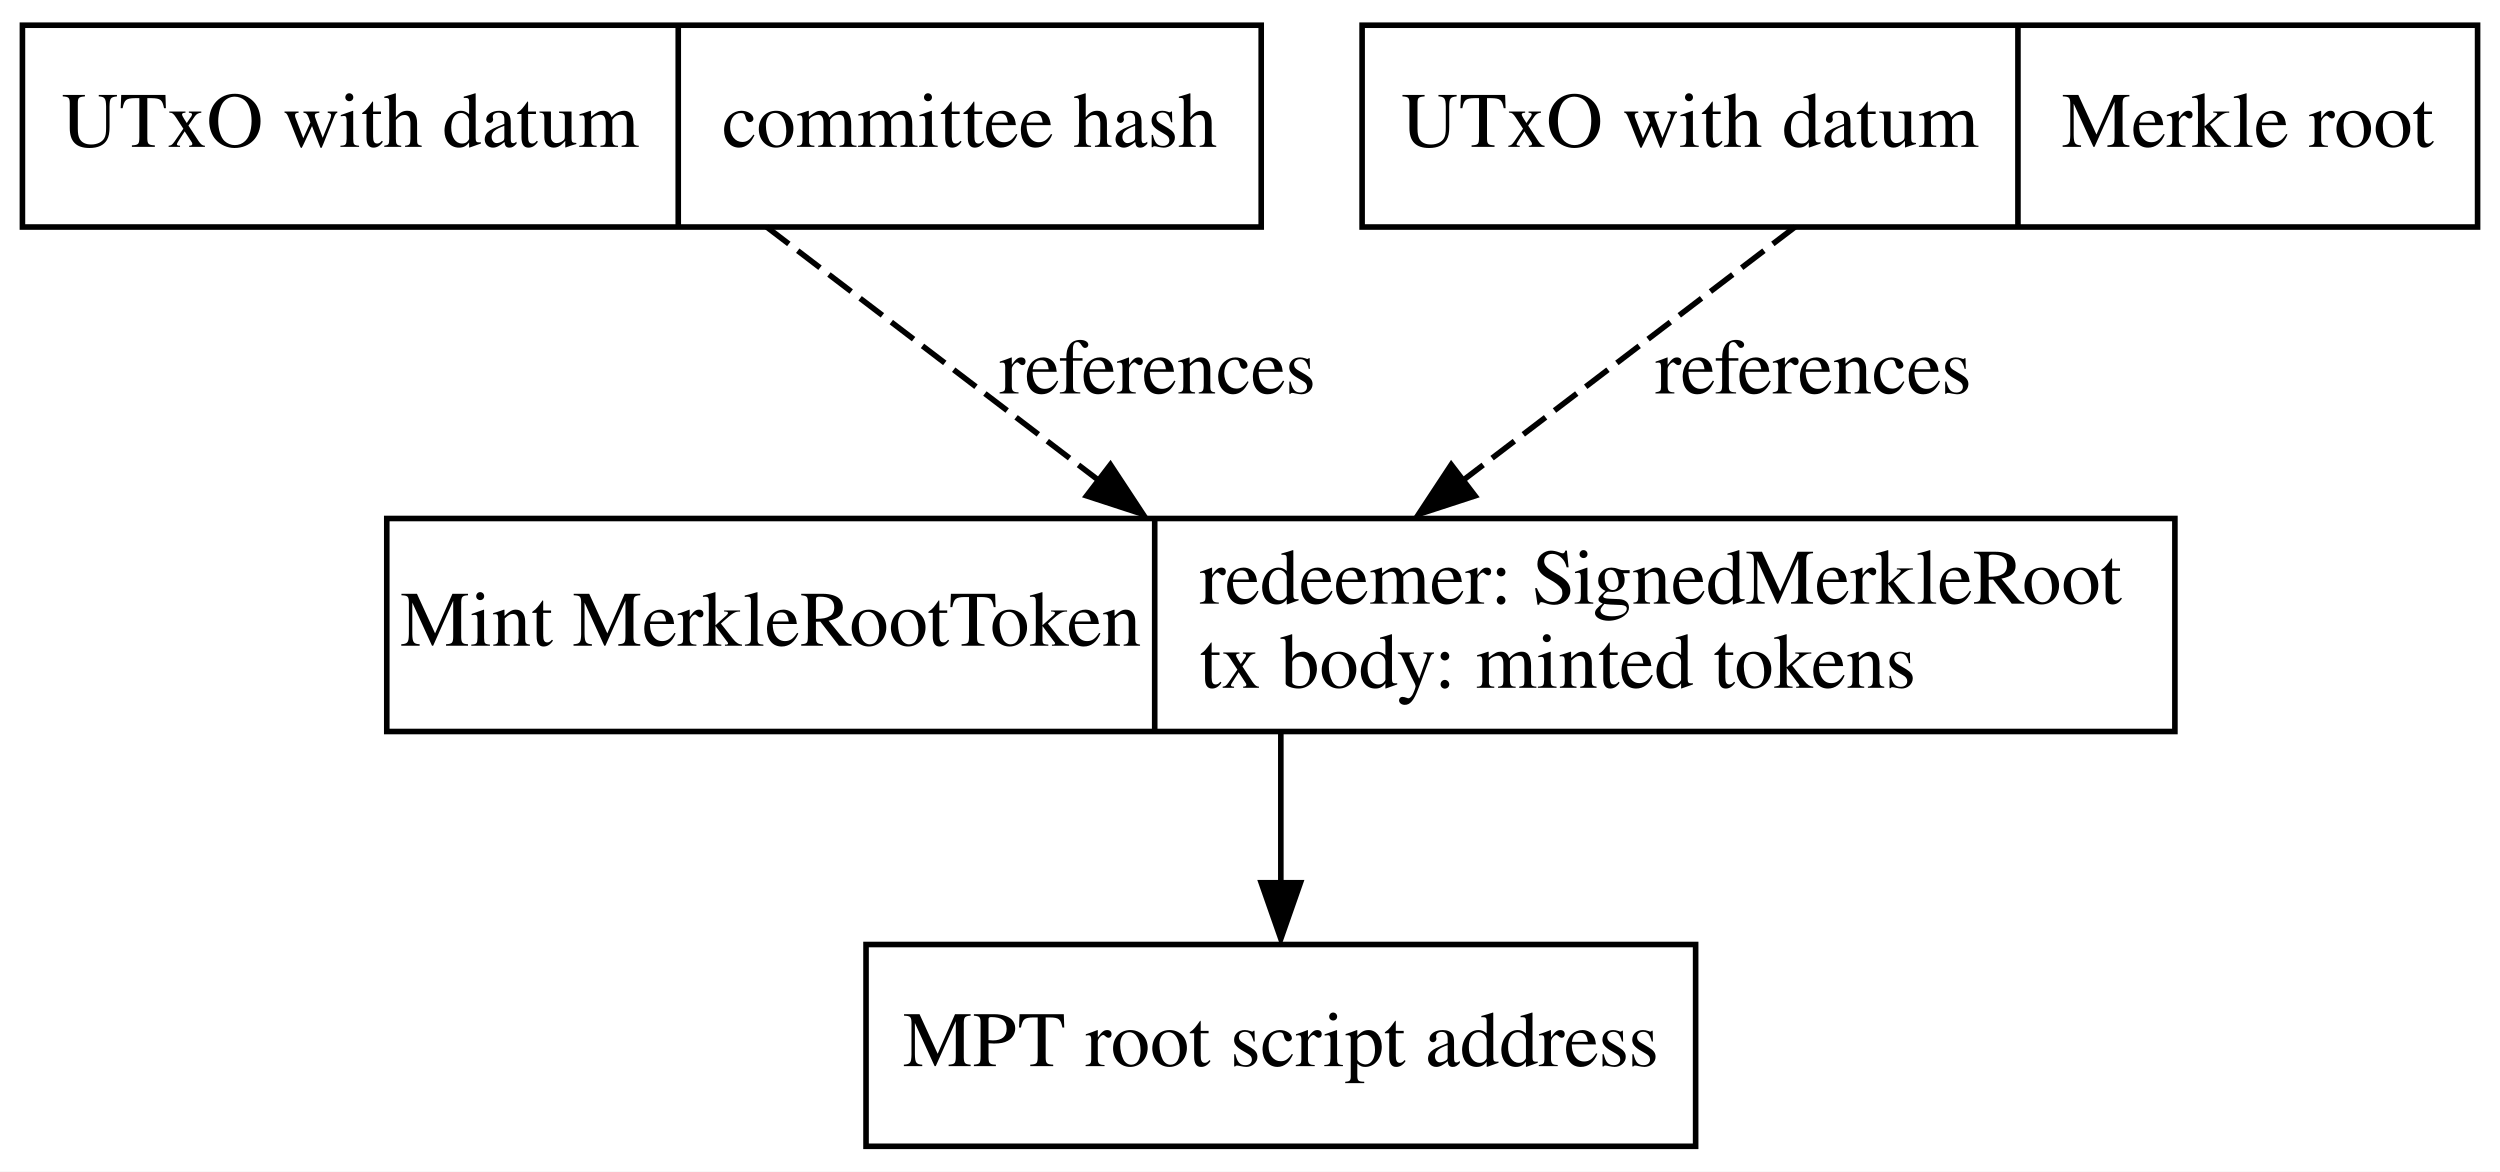
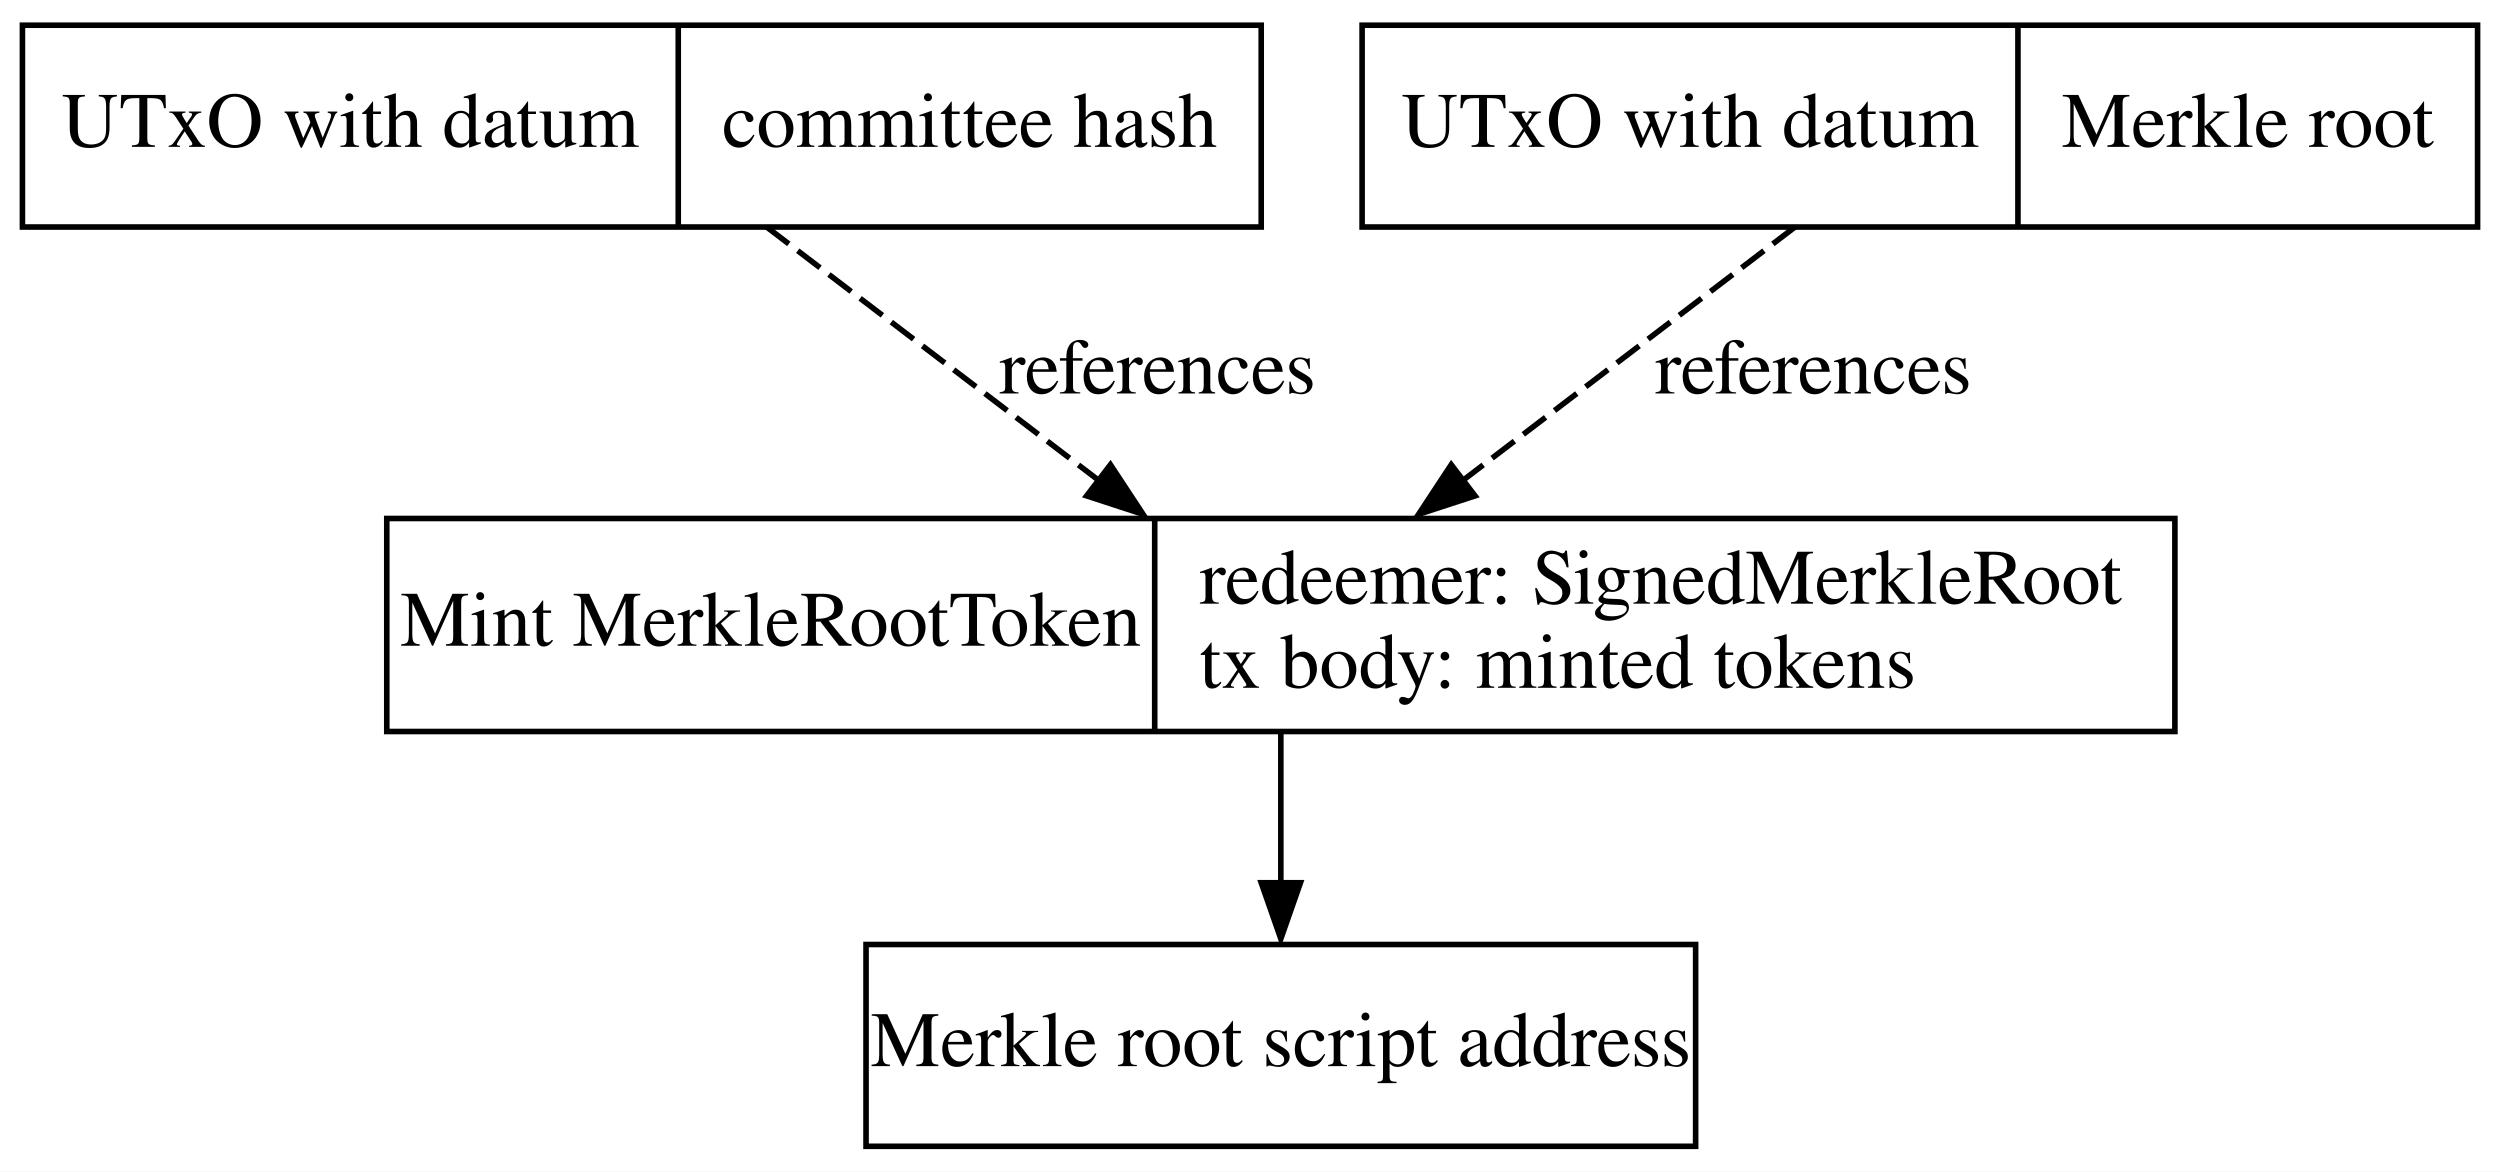
<svg xmlns="http://www.w3.org/2000/svg" width="446pt" height="209pt" viewBox="0.00 0.00 446.00 209.00">
  <g id="graph0" class="graph" transform="scale(1 1) rotate(0) translate(4 205)">
    <polygon fill="white" stroke="none" points="-4,4 -4,-205 442,-205 442,4 -4,4" />
    <g id="node1" class="node">
      <polygon fill="none" stroke="black" points="0,-164.5 0,-200.5 221,-200.5 221,-164.5 0,-164.5" />
      <text text-anchor="middle" x="58.5" y="-178.8" font-family="Times,serif" font-size="14.00">UTxO with datum</text>
      <polyline fill="none" stroke="black" points="117,-164.5 117,-200.5" />
      <text text-anchor="middle" x="169" y="-178.8" font-family="Times,serif" font-size="14.00">committee hash</text>
    </g>
    <g id="node3" class="node">
      <polygon fill="none" stroke="black" points="65,-74.5 65,-112.5 384,-112.5 384,-74.5 65,-74.5" />
      <text text-anchor="middle" x="133.5" y="-89.8" font-family="Times,serif" font-size="14.00">Mint MerkleRootToken</text>
      <polyline fill="none" stroke="black" points="202,-74.5 202,-112.5" />
      <text text-anchor="start" x="210" y="-97.3" font-family="Times,serif" font-size="14.00">redeemer: SignedMerkleRoot </text>
      <text text-anchor="start" x="210" y="-82.3" font-family="Times,serif" font-size="14.00"> tx body: minted tokens</text>
    </g>
    <g id="edge1" class="edge">
      <path fill="none" stroke="black" stroke-dasharray="5,2" d="M132.75,-164.52C149.68,-151.6 173.22,-133.63 192.22,-119.14" />
      <polygon fill="black" stroke="black" points="194.1,-122.1 199.93,-113.25 189.85,-116.54 194.1,-122.1" />
      <text text-anchor="middle" x="202.5" y="-134.8" font-family="Times,serif" font-size="14.00">references</text>
    </g>
    <g id="node2" class="node">
      <polygon fill="none" stroke="black" points="239,-164.5 239,-200.5 438,-200.5 438,-164.5 239,-164.5" />
      <text text-anchor="middle" x="297.5" y="-178.8" font-family="Times,serif" font-size="14.00">UTxO with datum</text>
      <polyline fill="none" stroke="black" points="356,-164.5 356,-200.5" />
      <text text-anchor="middle" x="397" y="-178.8" font-family="Times,serif" font-size="14.00">Merkle root</text>
    </g>
    <g id="edge2" class="edge">
      <path fill="none" stroke="black" stroke-dasharray="5,2" d="M316.25,-164.52C299.32,-151.6 275.78,-133.63 256.78,-119.14" />
      <polygon fill="black" stroke="black" points="259.15,-116.54 249.07,-113.25 254.9,-122.1 259.15,-116.54" />
      <text text-anchor="middle" x="319.5" y="-134.8" font-family="Times,serif" font-size="14.00">references</text>
    </g>
    <g id="node4" class="node">
      <polygon fill="none" stroke="black" points="150.5,-0.5 150.5,-36.5 298.5,-36.5 298.5,-0.5 150.5,-0.5" />
-       <text text-anchor="middle" x="224.5" y="-14.8" font-family="Times,serif" font-size="14.00">MPT root script address</text>
+       <text text-anchor="middle" x="224.5" y="-14.8" font-family="Times,serif" font-size="14.00">Merkle root script address</text>
    </g>
    <g id="edge3" class="edge">
      <path fill="none" stroke="black" d="M224.5,-74.83C224.5,-66.61 224.5,-56.65 224.5,-47.45" />
      <polygon fill="black" stroke="black" points="228,-47.52 224.5,-37.52 221,-47.52 228,-47.52" />
    </g>
  </g>
</svg>
